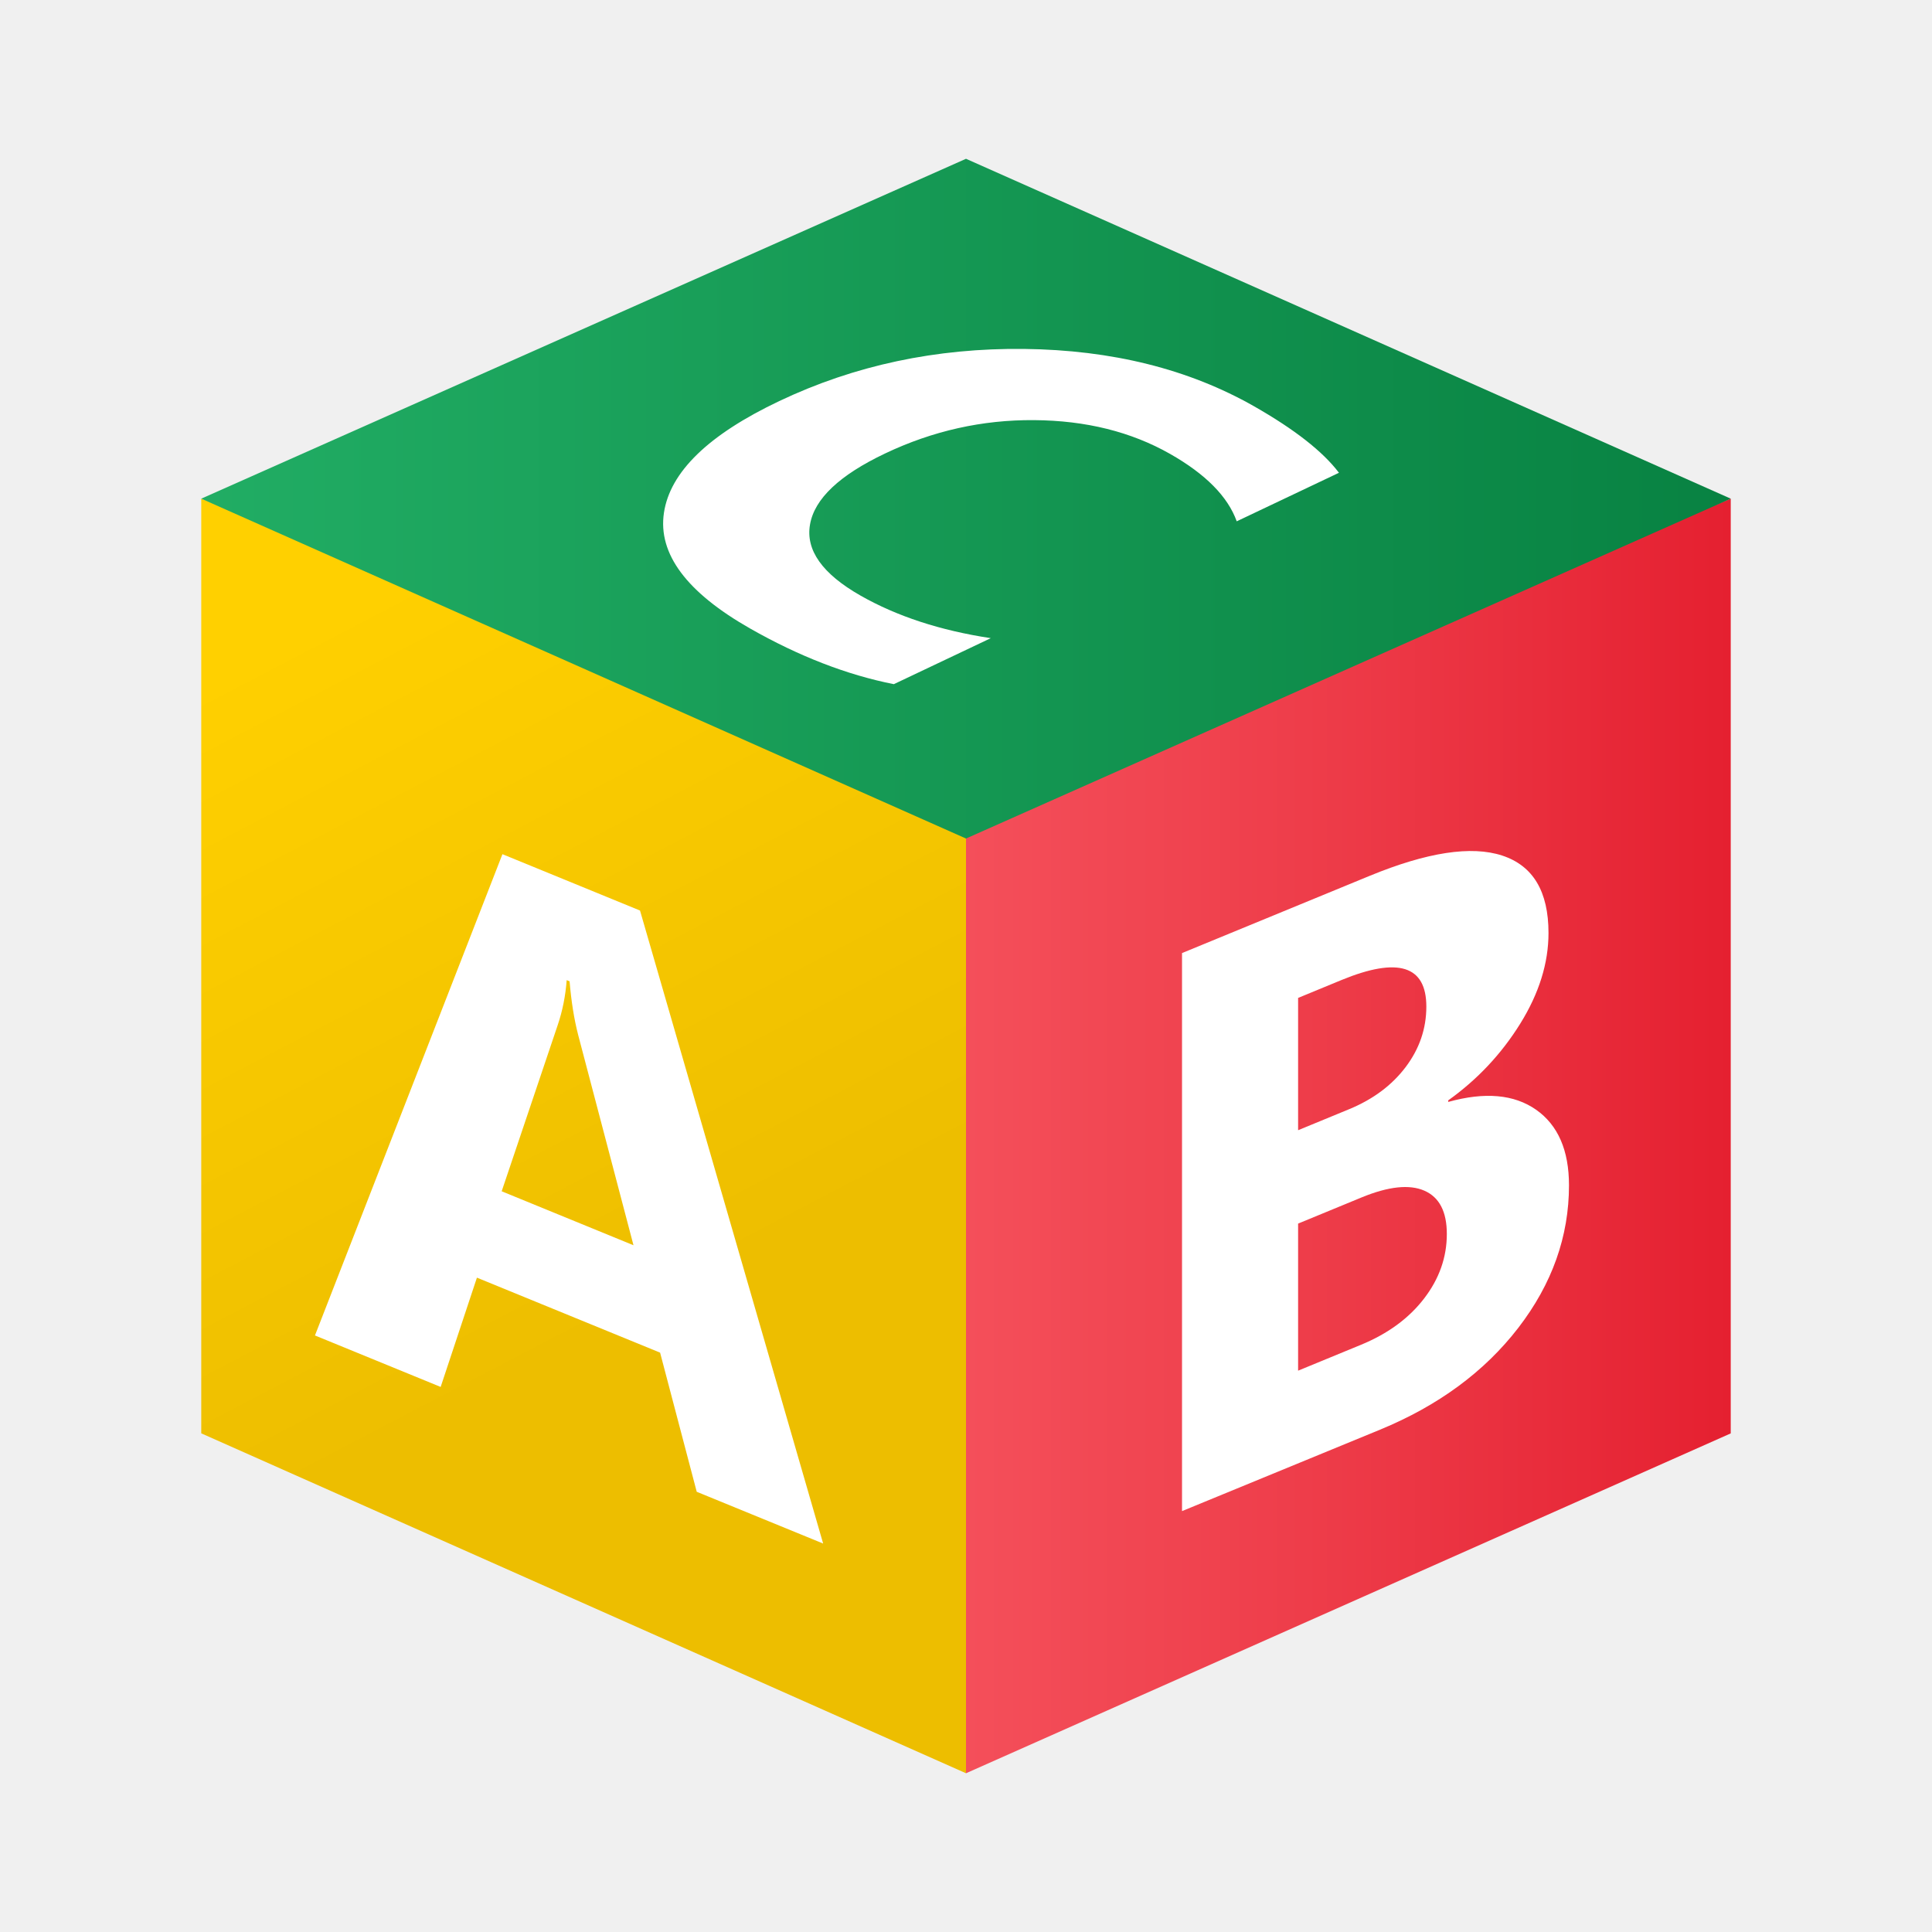
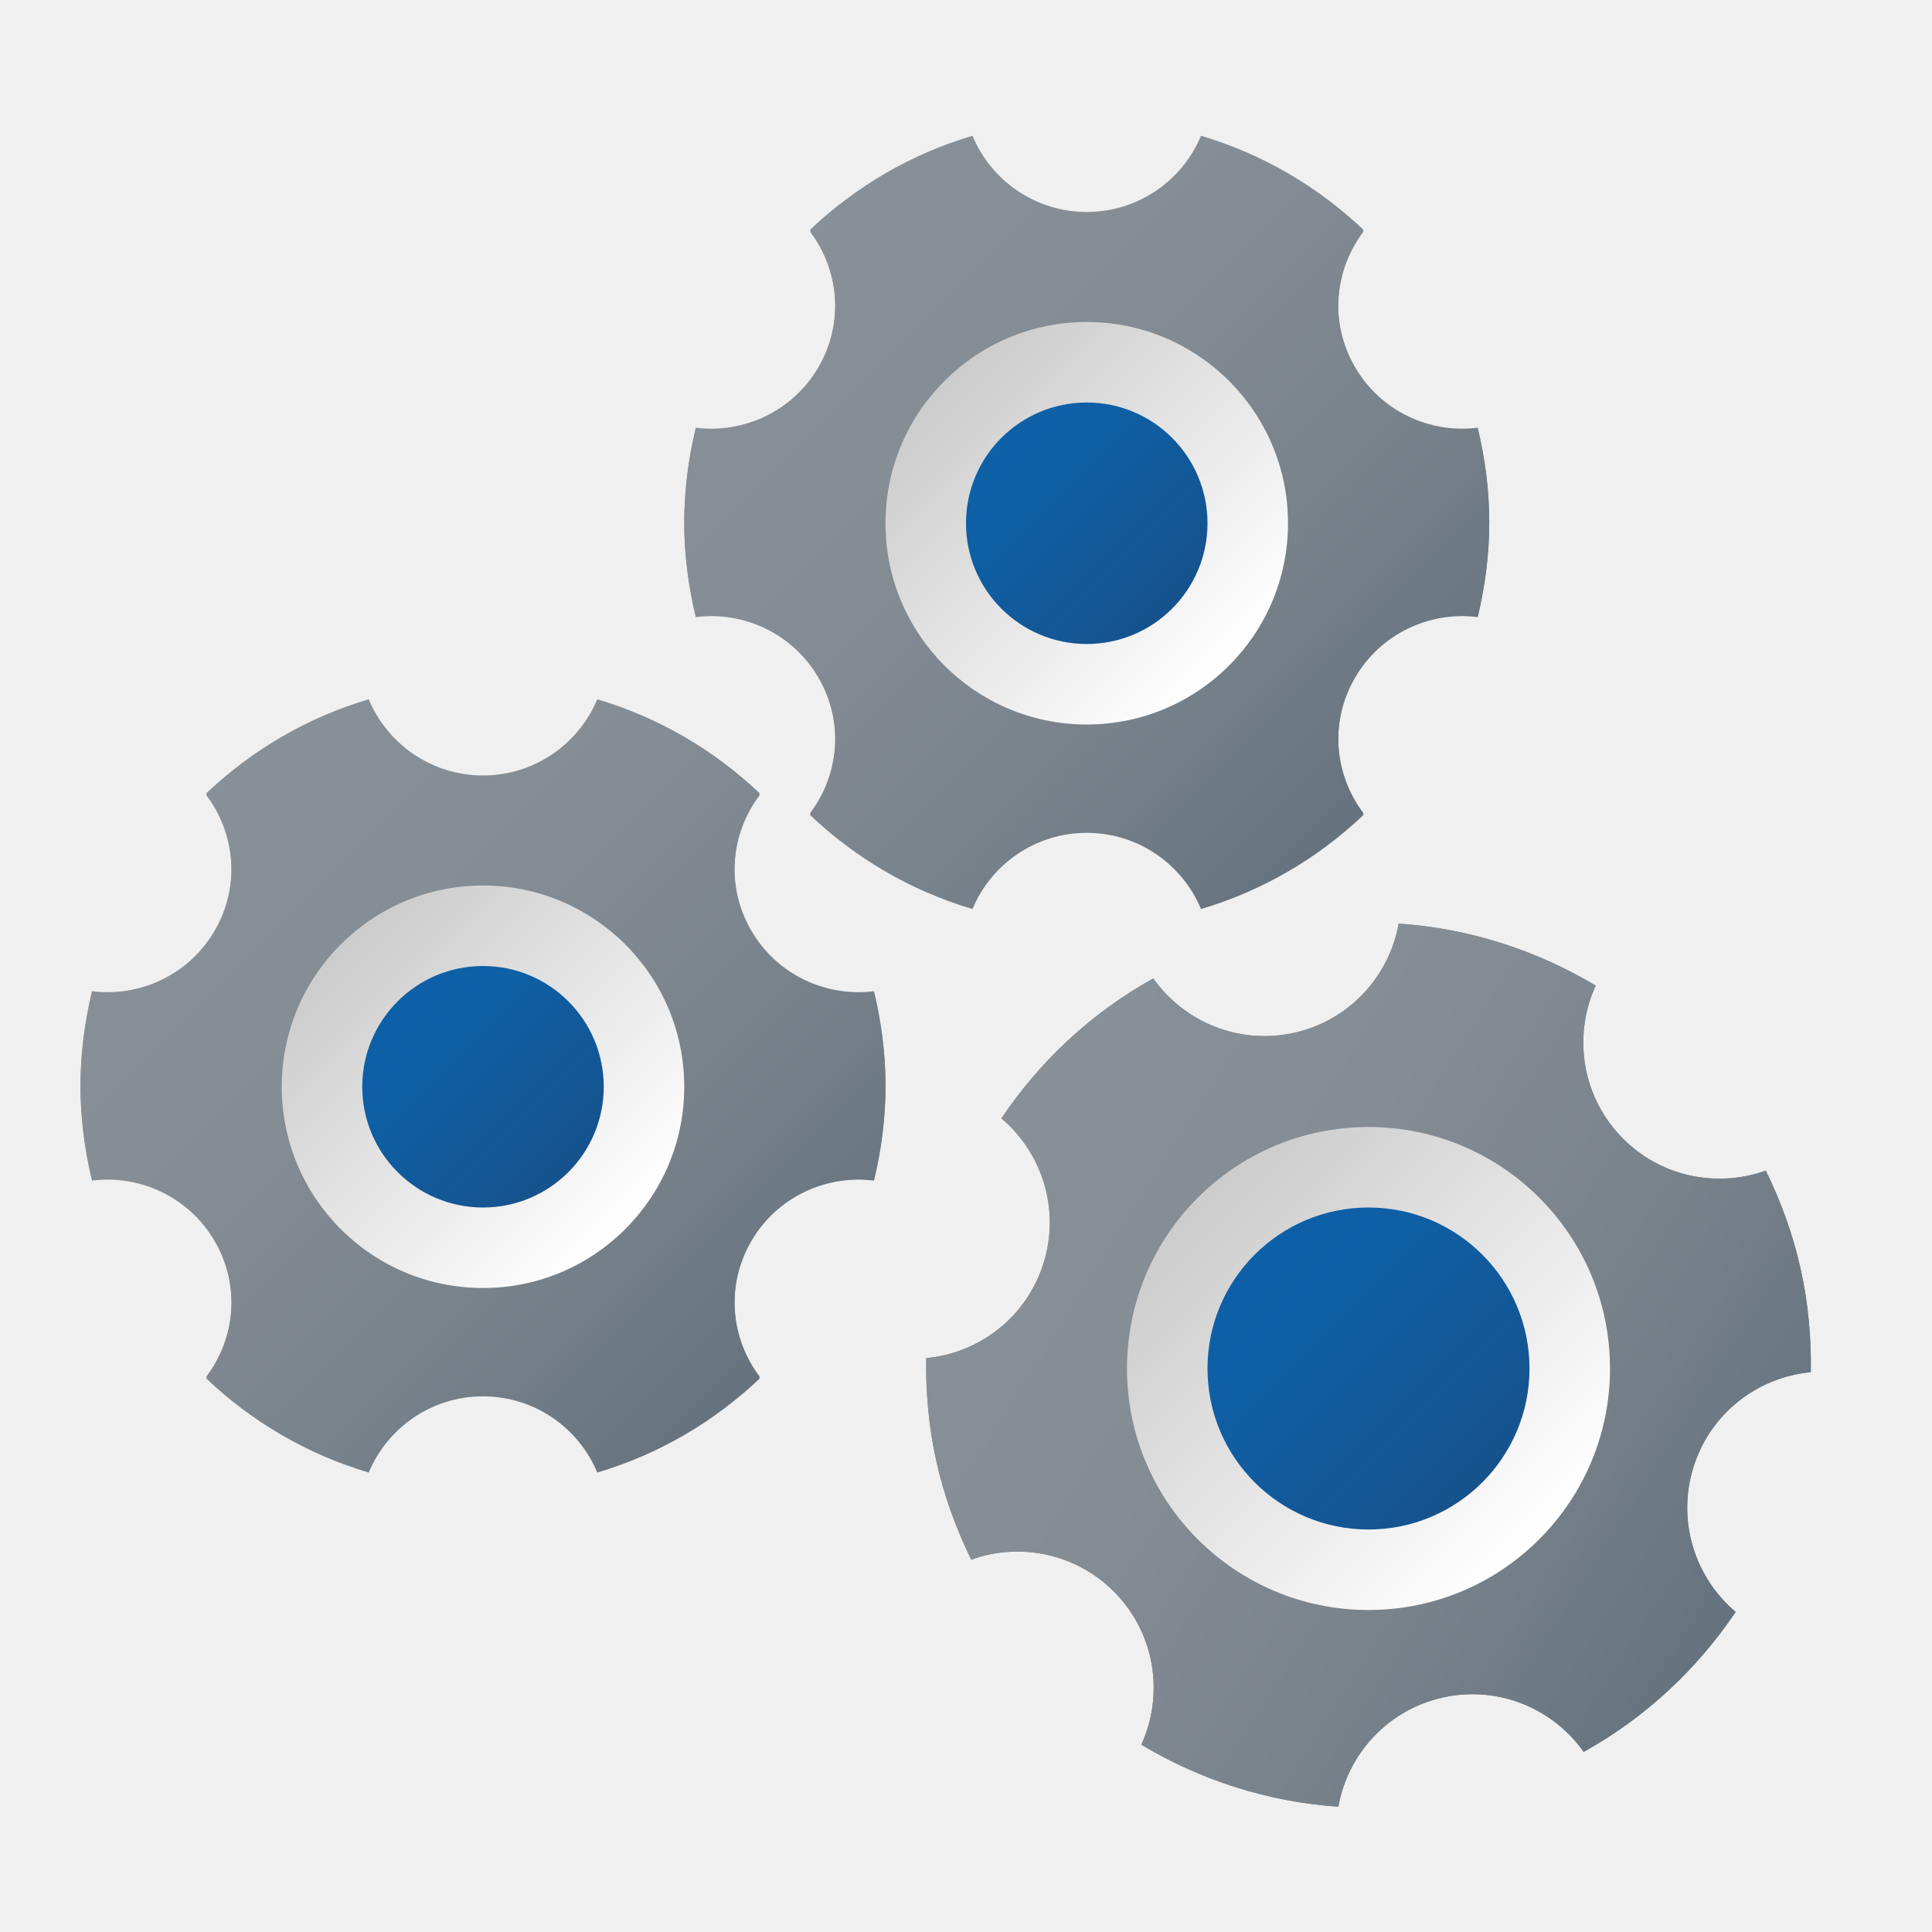
<svg xmlns="http://www.w3.org/2000/svg" viewBox="0 0 48 48" width="48px" height="48px">
-   <linearGradient id="FQ8i7cvCEIQ7zfeZdMxD3a" x1="16.803" x2="8.003" y1="32.228" y2="15.388" gradientUnits="userSpaceOnUse">
-     <stop offset="0" stop-color="#edbe00" />
-     <stop offset="1" stop-color="#ffd000" />
+   <linearGradient id="4DFijJjZC_IfgvuP9buN3a" x1="26.508" x2="42.169" y1="26.425" y2="42.086" gradientTransform="rotate(-12.592 34 33.918)" gradientUnits="userSpaceOnUse">
+     <stop offset="0" stop-color="#889097" />
+     <stop offset=".331" stop-color="#848c94" />
+     <stop offset=".669" stop-color="#78828b" />
+     <stop offset="1" stop-color="#64717c" />
  </linearGradient>
-   <path fill="url(#FQ8i7cvCEIQ7zfeZdMxD3a)" d="M24,44.056L5,35.611V12.389l19,7.643V44.056z" />
-   <linearGradient id="FQ8i7cvCEIQ7zfeZdMxD3b" x1="24" x2="43" y1="28.222" y2="28.222" gradientUnits="userSpaceOnUse">
-     <stop offset="0" stop-color="#f44f5a" />
-     <stop offset=".443" stop-color="#ee3d4a" />
-     <stop offset=".731" stop-color="#e92e3d" />
-     <stop offset="1" stop-color="#e52030" />
+   <path fill="url(#4DFijJjZC_IfgvuP9buN3a)" d="M43.87,29.083c-1.244,0.449-2.69,0.142-3.641-0.893c-0.951-1.035-1.135-2.501-0.584-3.703 c-1.47-0.88-3.141-1.422-4.896-1.541c-0.232,1.304-1.221,2.406-2.594,2.713c-1.374,0.307-2.737-0.269-3.502-1.351 c-1.537,0.854-2.819,2.056-3.774,3.478c1.01,0.853,1.467,2.259,1.047,3.599c-0.42,1.341-1.598,2.234-2.915,2.357 c-0.013,0.848,0.061,1.708,0.254,2.572c0.193,0.864,0.493,1.674,0.865,2.436c1.244-0.449,2.69-0.142,3.641,0.893 c0.951,1.034,1.135,2.501,0.584,3.703c1.47,0.88,3.141,1.422,4.896,1.541c0.232-1.304,1.221-2.406,2.594-2.713 s2.737,0.269,3.502,1.351c1.537-0.854,2.819-2.056,3.774-3.478c-1.01-0.853-1.467-2.259-1.047-3.599 c0.42-1.341,1.598-2.234,2.915-2.357c0.013-0.848-0.061-1.708-0.254-2.572C44.542,30.655,44.243,29.845,43.87,29.083z" />
+   <linearGradient id="4DFijJjZC_IfgvuP9buN3b" x1="38.127" x2="29.818" y1="38.044" y2="29.735" gradientTransform="rotate(-12.592 34 33.918)" gradientUnits="userSpaceOnUse">
+     <stop offset="0" stop-color="#fff" />
+     <stop offset=".242" stop-color="#f2f2f2" />
+     <stop offset="1" stop-color="#ccc" />
  </linearGradient>
-   <path fill="url(#FQ8i7cvCEIQ7zfeZdMxD3b)" d="M24,44.056l19-8.444V12.389l-19,7.803V44.056z" />
-   <linearGradient id="FQ8i7cvCEIQ7zfeZdMxD3c" x1="5" x2="43" y1="12.389" y2="12.389" gradientUnits="userSpaceOnUse">
-     <stop offset="0" stop-color="#21ad64" />
-     <stop offset="1" stop-color="#088242" />
+   <circle cx="34" cy="33.917" r="5.923" fill="url(#4DFijJjZC_IfgvuP9buN3b)" />
+   <linearGradient id="4DFijJjZC_IfgvuP9buN3c" x1="30.626" x2="36.544" y1="30.543" y2="36.461" gradientTransform="rotate(-12.592 34 33.918)" gradientUnits="userSpaceOnUse">
+     <stop offset="0" stop-color="#0d61a9" />
+     <stop offset=".363" stop-color="#0e5fa4" />
+     <stop offset=".78" stop-color="#135796" />
+     <stop offset="1" stop-color="#16528c" />
  </linearGradient>
-   <path fill="url(#FQ8i7cvCEIQ7zfeZdMxD3c)" d="M5,12.389l19-8.444l19,8.444l-19,8.444L5,12.389z" />
-   <path fill="#fff" d="M20.451,38.349l-3.141-1.286l-0.91-3.457l-4.551-1.863l-0.901,2.715l-3.123-1.279l4.658-11.957 l3.418,1.4L20.451,38.349z M15.739,30.938l-1.374-5.223c-0.101-0.39-0.172-0.835-0.214-1.335l-0.072-0.029 c-0.029,0.394-0.104,0.766-0.223,1.117l-1.392,4.129L15.739,30.938z" />
-   <path fill="#fff" d="M29.367,37.543V23.679l4.66-1.918c1.428-0.588,2.527-0.756,3.294-0.505 c0.768,0.252,1.151,0.892,1.151,1.924c0,0.748-0.234,1.498-0.701,2.251c-0.468,0.753-1.064,1.389-1.79,1.907v0.039 c0.911-0.253,1.638-0.188,2.183,0.194c0.544,0.382,0.817,1.008,0.817,1.878c0,1.27-0.42,2.45-1.258,3.539 c-0.84,1.09-1.985,1.934-3.437,2.532L29.367,37.543z M32.251,24.793v3.287l1.267-0.522c0.595-0.245,1.063-0.594,1.406-1.048 c0.342-0.454,0.513-0.954,0.513-1.502c0-1.018-0.702-1.238-2.107-0.66L32.251,24.793z M32.251,30.4v3.654l1.562-0.643 c0.666-0.274,1.188-0.656,1.566-1.147c0.378-0.491,0.567-1.026,0.567-1.606c0-0.555-0.186-0.913-0.558-1.076 c-0.372-0.162-0.891-0.107-1.558,0.167L32.251,30.4z" />
-   <path fill="#fff" d="M22.207,16.998c-1.166-0.231-2.355-0.692-3.567-1.381c-1.581-0.899-2.296-1.857-2.145-2.874 c0.151-1.017,1.106-1.943,2.865-2.778c1.873-0.89,3.901-1.321,6.085-1.296c2.182,0.026,4.086,0.501,5.71,1.424 c1.006,0.573,1.71,1.123,2.111,1.653l-2.54,1.206c-0.221-0.615-0.773-1.173-1.654-1.674c-0.968-0.55-2.094-0.831-3.38-0.84 c-1.286-0.01-2.519,0.266-3.701,0.828c-1.133,0.538-1.755,1.125-1.866,1.764c-0.113,0.638,0.306,1.227,1.254,1.767 c0.905,0.515,1.984,0.868,3.237,1.058L22.207,16.998z" />
+   <circle cx="34" cy="33.917" r="3.605" fill="url(#4DFijJjZC_IfgvuP9buN3c)" />
+   <linearGradient id="4DFijJjZC_IfgvuP9buN3d" x1="26.508" x2="42.169" y1="26.425" y2="42.086" gradientTransform="rotate(-12.592 34 33.918)" gradientUnits="userSpaceOnUse">
+     <stop offset="0" stop-color="#889097" />
+     <stop offset=".331" stop-color="#848c94" />
+     <stop offset=".669" stop-color="#78828b" />
+     <stop offset="1" stop-color="#64717c" />
+   </linearGradient>
+   <path fill="url(#4DFijJjZC_IfgvuP9buN3d)" d="M43.87,29.083c-1.244,0.449-2.69,0.142-3.641-0.893c-0.951-1.035-1.135-2.501-0.584-3.703 c-1.47-0.88-3.141-1.422-4.896-1.541c-0.232,1.304-1.221,2.406-2.594,2.713c-1.374,0.307-2.737-0.269-3.502-1.351 c-1.537,0.854-2.819,2.056-3.774,3.478c1.01,0.853,1.467,2.259,1.047,3.599c-0.42,1.341-1.598,2.234-2.915,2.357 c-0.013,0.848,0.061,1.708,0.254,2.572c0.193,0.864,0.493,1.674,0.865,2.436c1.244-0.449,2.69-0.142,3.641,0.893 c0.951,1.034,1.135,2.501,0.584,3.703c1.47,0.88,3.141,1.422,4.896,1.541c0.232-1.304,1.221-2.406,2.594-2.713 s2.737,0.269,3.502,1.351c1.537-0.854,2.819-2.056,3.774-3.478c-1.01-0.853-1.467-2.259-1.047-3.599 c0.42-1.341,1.598-2.234,2.915-2.357c0.013-0.848-0.061-1.708-0.254-2.572C44.542,30.655,44.243,29.845,43.87,29.083z" />
+   <linearGradient id="4DFijJjZC_IfgvuP9buN3e" x1="20.189" x2="34.426" y1="6.148" y2="20.385" gradientUnits="userSpaceOnUse">
+     <stop offset="0" stop-color="#889097" />
+     <stop offset=".331" stop-color="#848c94" />
+     <stop offset=".669" stop-color="#78828b" />
+     <stop offset="1" stop-color="#64717c" />
+   </linearGradient>
+   <path fill="url(#4DFijJjZC_IfgvuP9buN3e)" d="M36.715,10.626c-1.193,0.151-2.415-0.407-3.054-1.514c-0.639-1.106-0.512-2.444,0.216-3.401 c-1.129-1.072-2.505-1.884-4.038-2.338C29.375,4.485,28.279,5.266,27,5.266s-2.375-0.781-2.839-1.893 c-1.533,0.453-2.909,1.266-4.038,2.338c0.727,0.957,0.854,2.295,0.216,3.401c-0.639,1.106-1.861,1.665-3.054,1.514 C17.105,11.376,17,12.154,17,12.958c0,0.805,0.105,1.583,0.285,2.332c1.193-0.151,2.415,0.407,3.054,1.514 c0.639,1.106,0.512,2.444-0.216,3.401c1.129,1.072,2.505,1.884,4.038,2.338c0.464-1.111,1.56-1.893,2.839-1.893 s2.375,0.781,2.839,1.893c1.533-0.453,2.909-1.266,4.038-2.338c-0.727-0.957-0.854-2.295-0.216-3.401 c0.639-1.106,1.861-1.665,3.054-1.514C36.895,14.541,37,13.763,37,12.958C37,12.154,36.895,11.376,36.715,10.626z" />
+   <linearGradient id="4DFijJjZC_IfgvuP9buN3f" x1="30.751" x2="23.198" y1="16.71" y2="9.157" gradientUnits="userSpaceOnUse">
+     <stop offset="0" stop-color="#fff" />
+     <stop offset=".242" stop-color="#f2f2f2" />
+     <stop offset="1" stop-color="#ccc" />
+   </linearGradient>
+   <circle cx="27" cy="12.958" r="5.385" fill="url(#4DFijJjZC_IfgvuP9buN3f)" />
+   <linearGradient id="4DFijJjZC_IfgvuP9buN3g" x1="23.933" x2="29.313" y1="9.892" y2="15.271" gradientUnits="userSpaceOnUse">
+     <stop offset="0" stop-color="#0d61a9" />
+     <stop offset=".363" stop-color="#0e5fa4" />
+     <stop offset=".78" stop-color="#135796" />
+     <stop offset="1" stop-color="#16528c" />
+   </linearGradient>
+   <circle cx="27" cy="12.958" r="3.278" fill="url(#4DFijJjZC_IfgvuP9buN3g)" />
+   <linearGradient id="4DFijJjZC_IfgvuP9buN3h" x1="20.189" x2="34.426" y1="6.189" y2="20.426" gradientUnits="userSpaceOnUse">
+     <stop offset="0" stop-color="#889097" />
+     <stop offset=".331" stop-color="#848c94" />
+     <stop offset=".669" stop-color="#78828b" />
+     <stop offset="1" stop-color="#64717c" />
+   </linearGradient>
+   <path fill="url(#4DFijJjZC_IfgvuP9buN3h)" d="M36.715,10.668c-1.193,0.151-2.415-0.407-3.054-1.514c-0.639-1.106-0.512-2.444,0.216-3.401 c-1.129-1.072-2.505-1.884-4.038-2.338C29.375,4.526,28.279,5.308,27,5.308s-2.375-0.781-2.839-1.893 c-1.533,0.453-2.909,1.266-4.038,2.338c0.727,0.957,0.854,2.295,0.216,3.401c-0.639,1.106-1.861,1.665-3.054,1.514 C17.105,11.417,17,12.195,17,13c0,0.805,0.105,1.583,0.285,2.332c1.193-0.151,2.415,0.407,3.054,1.514 c0.639,1.106,0.512,2.444-0.216,3.401c1.129,1.072,2.505,1.884,4.038,2.338c0.464-1.111,1.56-1.893,2.839-1.893 s2.375,0.781,2.839,1.893c1.533-0.453,2.909-1.266,4.038-2.338c-0.727-0.957-0.854-2.295-0.216-3.401 c0.639-1.106,1.861-1.665,3.054-1.514C36.895,14.583,37,13.805,37,13C37,12.195,36.895,11.417,36.715,10.668z" />
+   <linearGradient id="4DFijJjZC_IfgvuP9buN3i" x1="30.483" x2="23.47" y1="16.483" y2="9.47" gradientUnits="userSpaceOnUse">
+     <stop offset="0" stop-color="#fff" />
+     <stop offset=".242" stop-color="#f2f2f2" />
+     <stop offset="1" stop-color="#ccc" />
+   </linearGradient>
+   <circle cx="27" cy="13" r="5" fill="url(#4DFijJjZC_IfgvuP9buN3i)" />
+   <linearGradient id="4DFijJjZC_IfgvuP9buN3j" x1="24.193" x2="29.117" y1="10.193" y2="15.117" gradientUnits="userSpaceOnUse">
+     <stop offset="0" stop-color="#0d61a9" />
+     <stop offset=".363" stop-color="#0e5fa4" />
+     <stop offset=".78" stop-color="#135796" />
+     <stop offset="1" stop-color="#16528c" />
+   </linearGradient>
+   <circle cx="27" cy="13" r="3" fill="url(#4DFijJjZC_IfgvuP9buN3j)" />
+   <linearGradient id="4DFijJjZC_IfgvuP9buN3k" x1="5.189" x2="19.426" y1="20.148" y2="34.385" gradientUnits="userSpaceOnUse">
+     <stop offset="0" stop-color="#889097" />
+     <stop offset=".331" stop-color="#848c94" />
+     <stop offset=".669" stop-color="#78828b" />
+     <stop offset="1" stop-color="#64717c" />
+   </linearGradient>
+   <path fill="url(#4DFijJjZC_IfgvuP9buN3k)" d="M21.715,24.626c-1.193,0.151-2.415-0.407-3.054-1.514c-0.639-1.106-0.512-2.444,0.216-3.401 c-1.129-1.072-2.505-1.884-4.038-2.338c-0.464,1.111-1.56,1.893-2.839,1.893s-2.375-0.781-2.839-1.893 c-1.533,0.453-2.909,1.266-4.038,2.338c0.727,0.957,0.854,2.295,0.216,3.401c-0.639,1.106-1.861,1.665-3.054,1.514 C2.105,25.376,2,26.154,2,26.958c0,0.805,0.105,1.583,0.285,2.332c1.193-0.151,2.415,0.407,3.054,1.514 c0.639,1.106,0.512,2.444-0.216,3.401c1.129,1.072,2.505,1.884,4.038,2.338c0.464-1.111,1.56-1.893,2.839-1.893 s2.375,0.781,2.839,1.893c1.533-0.453,2.909-1.266,4.038-2.338c-0.727-0.957-0.854-2.295-0.216-3.401 c0.639-1.106,1.861-1.665,3.054-1.514C21.895,28.541,22,27.763,22,26.958C22,26.154,21.895,25.376,21.715,24.626z" />
+   <linearGradient id="4DFijJjZC_IfgvuP9buN3l" x1="15.751" x2="8.198" y1="30.71" y2="23.157" gradientUnits="userSpaceOnUse">
+     <stop offset="0" stop-color="#fff" />
+     <stop offset=".242" stop-color="#f2f2f2" />
+     <stop offset="1" stop-color="#ccc" />
+   </linearGradient>
+   <circle cx="12" cy="26.958" r="5.385" fill="url(#4DFijJjZC_IfgvuP9buN3l)" />
+   <linearGradient id="4DFijJjZC_IfgvuP9buN3m" x1="8.933" x2="14.313" y1="23.892" y2="29.271" gradientUnits="userSpaceOnUse">
+     <stop offset="0" stop-color="#0d61a9" />
+     <stop offset=".363" stop-color="#0e5fa4" />
+     <stop offset=".78" stop-color="#135796" />
+     <stop offset="1" stop-color="#16528c" />
+   </linearGradient>
+   <circle cx="12" cy="26.958" r="3.278" fill="url(#4DFijJjZC_IfgvuP9buN3m)" />
+   <linearGradient id="4DFijJjZC_IfgvuP9buN3n" x1="5.189" x2="19.426" y1="20.189" y2="34.426" gradientUnits="userSpaceOnUse">
+     <stop offset="0" stop-color="#889097" />
+     <stop offset=".331" stop-color="#848c94" />
+     <stop offset=".669" stop-color="#78828b" />
+     <stop offset="1" stop-color="#64717c" />
+   </linearGradient>
+   <path fill="url(#4DFijJjZC_IfgvuP9buN3n)" d="M21.715,24.668c-1.193,0.151-2.415-0.407-3.054-1.514c-0.639-1.106-0.512-2.444,0.216-3.401 c-1.129-1.072-2.505-1.884-4.038-2.338c-0.464,1.111-1.56,1.893-2.839,1.893s-2.375-0.781-2.839-1.893 c-1.533,0.453-2.909,1.266-4.038,2.338c0.727,0.957,0.854,2.295,0.216,3.401c-0.639,1.106-1.861,1.665-3.054,1.514 C2.105,25.417,2,26.195,2,27c0,0.805,0.105,1.583,0.285,2.332c1.193-0.151,2.415,0.407,3.054,1.514 c0.639,1.106,0.512,2.444-0.216,3.401c1.129,1.072,2.505,1.884,4.038,2.338c0.464-1.111,1.56-1.893,2.839-1.893 s2.375,0.781,2.839,1.893c1.533-0.453,2.909-1.266,4.038-2.338c-0.727-0.957-0.854-2.295-0.216-3.401 c0.639-1.106,1.861-1.665,3.054-1.514C21.895,28.583,22,27.805,22,27C22,26.195,21.895,25.417,21.715,24.668z" />
+   <linearGradient id="4DFijJjZC_IfgvuP9buN3o" x1="15.483" x2="8.47" y1="30.483" y2="23.47" gradientUnits="userSpaceOnUse">
+     <stop offset="0" stop-color="#fff" />
+     <stop offset=".242" stop-color="#f2f2f2" />
+     <stop offset="1" stop-color="#ccc" />
+   </linearGradient>
+   <circle cx="12" cy="27" r="5" fill="url(#4DFijJjZC_IfgvuP9buN3o)" />
+   <linearGradient id="4DFijJjZC_IfgvuP9buN3p" x1="9.193" x2="14.117" y1="24.193" y2="29.117" gradientUnits="userSpaceOnUse">
+     <stop offset="0" stop-color="#0d61a9" />
+     <stop offset=".363" stop-color="#0e5fa4" />
+     <stop offset=".78" stop-color="#135796" />
+     <stop offset="1" stop-color="#16528c" />
+   </linearGradient>
+   <circle cx="12" cy="27" r="3" fill="url(#4DFijJjZC_IfgvuP9buN3p)" />
+   <linearGradient id="4DFijJjZC_IfgvuP9buN3q" x1="38.18" x2="29.764" y1="38.18" y2="29.764" gradientUnits="userSpaceOnUse">
+     <stop offset="0" stop-color="#fff" />
+     <stop offset=".242" stop-color="#f2f2f2" />
+     <stop offset="1" stop-color="#ccc" />
+   </linearGradient>
+   <circle cx="34" cy="34" r="6" fill="url(#4DFijJjZC_IfgvuP9buN3q)" />
+   <linearGradient id="4DFijJjZC_IfgvuP9buN3r" x1="30.257" x2="36.823" y1="30.257" y2="36.823" gradientUnits="userSpaceOnUse">
+     <stop offset="0" stop-color="#0d61a9" />
+     <stop offset=".363" stop-color="#0e5fa4" />
+     <stop offset=".78" stop-color="#135796" />
+     <stop offset="1" stop-color="#16528c" />
+   </linearGradient>
+   <circle cx="34" cy="34" r="4" fill="url(#4DFijJjZC_IfgvuP9buN3r)" />
</svg>
